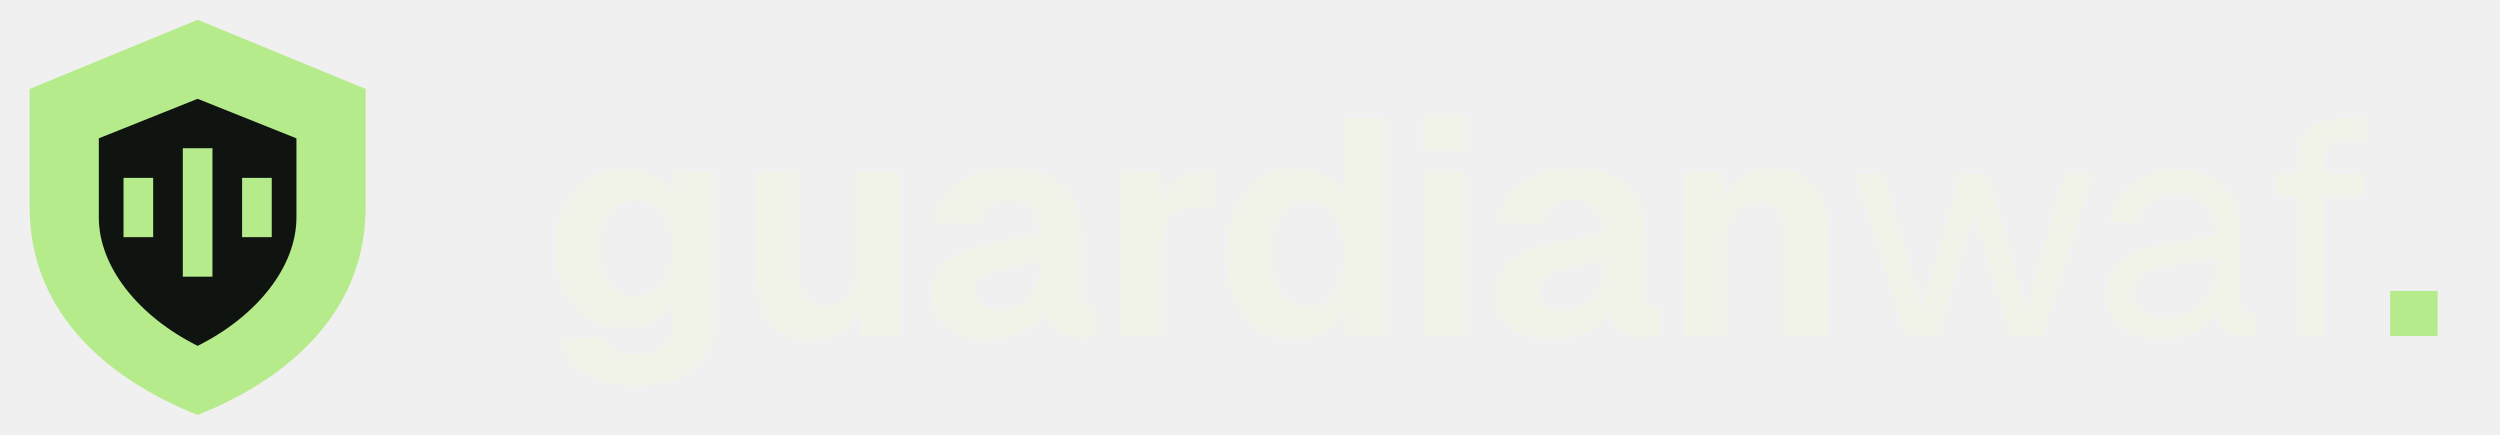
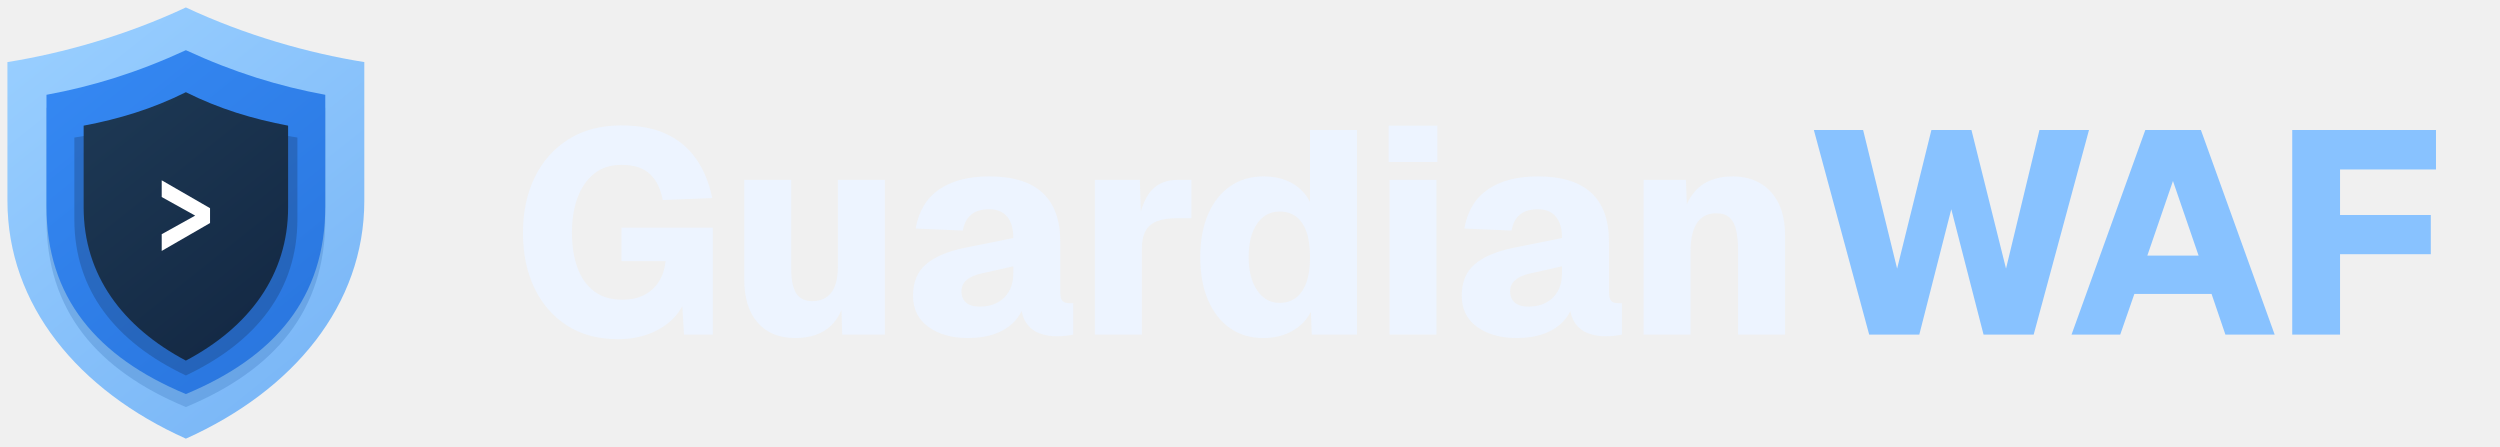
- <svg xmlns="http://www.w3.org/2000/svg" viewBox="0 0 253 44" role="img" aria-label="GuardianWAF">
-   <g>
-     <path d="M20 2 37 9v12c0 10-7 17-17 21C10 38 3 31 3 21V9L20 2Z" fill="#b6eb8b" />
-     <path d="m20 10 10 4v8c0 5-4 10-10 13-6-3-10-8-10-13v-8l10-4Z" fill="#101411" />
-     <path d="M20 15v13m-6-10v6m12-6v6" stroke="#b6eb8b" stroke-width="3" />
+ <svg xmlns="http://www.w3.org/2000/svg" viewBox="0 0 269 48" role="img" aria-label="GuardianWAF">
+   <g transform="scale(.4)">
+     <defs>
+       <linearGradient id="guardian-outer" x1="10" y1="10" x2="90" y2="110" gradientUnits="userSpaceOnUse">
+         <stop stop-color="#98CEFF" />
+         <stop offset="1" stop-color="#78B5F6" />
+       </linearGradient>
+       <linearGradient id="guardian-blue" x1="10" y1="10" x2="90" y2="110" gradientUnits="userSpaceOnUse">
+         <stop stop-color="#368AF5" />
+         <stop offset="1" stop-color="#2873DB" />
+       </linearGradient>
+       <linearGradient id="guardian-navy" x1="10" y1="10" x2="90" y2="110" gradientUnits="userSpaceOnUse">
+         <stop stop-color="#203D59" />
+         <stop offset="1" stop-color="#10233E" />
+       </linearGradient>
+     </defs>
+     <path d="M50 2C66 9.5 83 14.3 98 16.7V54C98 82 79 105 50 118C21 105 2 82 2 54V16.7C17 14.3 34 9.5 50 2Z" fill="url(#guardian-outer)" />
+     <path d="M50 17C63 23 75 26.7 87.5 29V59C87.5 83.5 74 99.5 50 109.5C26 99.5 12.5 83.5 12.5 59V29C25 26.7 37 23 50 17Z" fill="#1E5CA6" opacity="0.22" />
+     <path d="M50 13.5C63 19.5 75 23.2 87.5 25.5V55.5C87.5 80 74 96 50 106C26 96 12.5 80 12.5 55.5V25.5C25 23.2 37 19.5 50 13.5Z" fill="url(#guardian-blue)" />
+     <path d="M50 28C59 32.5 68 35.2 80 37V59C80 78 69 92 50 101C31 92 20 78 20 59V37C32 35.2 41 32.5 50 28Z" fill="#10233E" opacity="0.24" />
+     <path d="M50 24.8C59 29.3 68 32 77.5 33.8V55.8C77.5 74 67 88 50 97C33 88 22.5 74 22.5 55.8V33.8C32 32 41 29.3 50 24.8Z" fill="url(#guardian-navy)" />
+     <path d="M43.5 48.5L56.5 56V60L43.5 67.5V63L52.5 58L43.5 53Z" fill="#FFFFFF" />
  </g>
-   <path d="M302 -162Q229 -162 178 -143Q127 -124 96.5 -90Q66 -56 54 -11L197 -1Q206 -29 229.5 -45Q253 -61 302 -61Q359 -61 389 -35Q419 -9 419 47L419 109Q400 71 358 48Q316 25 264 25Q198 25 146.5 57.5Q95 90 66.5 148.5Q38 207 38 286Q38 363 66.5 421.5Q95 480 145.5 513.5Q196 547 262 547Q320 547 361.5 521Q403 495 423 452L423 535L559 535L559 50Q559 -20 527 -67Q495 -114 437 -138Q379 -162 302 -162ZM301 131Q355 131 387 172.5Q419 214 420 287Q420 335 405.5 369.5Q391 404 364.5 423Q338 442 301 442Q244 442 213 399.5Q182 357 182 287Q182 215 214 173Q246 131 301 131Z" transform="translate(55 34) scale(0.031 -0.031)" fill="#f1f3e9" />
-   <path d="M244 -12Q162 -12 115 41.5Q68 95 68 191L68 535L207 535L207 224Q207 160 228 130Q249 100 292 100Q341 100 368 133Q395 166 395 230L395 535L534 535L534 0L407 0L403 151L421 146Q409 68 364 28Q319 -12 244 -12Z" transform="translate(74.437 34) scale(0.031 -0.031)" fill="#f1f3e9" />
-   <path d="M225 -12Q142 -12 90 26.5Q38 65 38 134Q38 204 82 243Q126 282 213 299L388 334Q388 388 363.5 415.5Q339 443 291 443Q247 443 221.5 422.5Q196 402 188 363L47 369Q62 456 125.5 501.5Q189 547 291 547Q408 547 467.5 490Q527 433 527 324L527 136Q527 114 534.5 106Q542 98 557 98L573 98L573 0Q567 -2 552.5 -3.5Q538 -5 523 -5Q491 -5 464 5.5Q437 16 421.5 42.5Q406 69 406 117L418 108Q409 72 383 45Q357 18 317 3Q277 -12 225 -12ZM256 86Q296 86 325.5 102Q355 118 371.5 147Q388 176 388 215L388 243L258 216Q219 208 200.5 191Q182 174 182 147Q182 118 201 102Q220 86 256 86Z" transform="translate(93.099 34) scale(0.031 -0.031)" fill="#f1f3e9" />
-   <path d="M68 0L68 535L199 535L204 383L193 385Q206 464 239 499.5Q272 535 330 535L379 535L379 418L330 418Q288 418 261 406.5Q234 395 220.5 370Q207 345 207 304L207 0Z" transform="translate(111.265 34) scale(0.031 -0.031)" fill="#f1f3e9" />
-   <path d="M258 -12Q190 -12 140.5 22.5Q91 57 64.5 119.5Q38 182 38 268Q38 353 65 416Q92 479 141.5 513Q191 547 258 547Q315 547 357 524Q399 501 420 459L420 710L560 710L560 0L427 0L424 79Q402 36 358 12Q314 -12 258 -12ZM303 98Q341 98 367 117.5Q393 137 406.5 175Q420 213 420 268Q420 323 406.5 361Q393 399 367 418Q341 437 303 437Q247 437 214.5 391.5Q182 346 182 268Q182 190 215 144Q248 98 303 98Z" transform="translate(122.952 34) scale(0.031 -0.031)" fill="#f1f3e9" />
-   <path d="M68 0L68 535L207 535L207 0ZM65 604L65 721L209 721L209 604Z" transform="translate(141.9395 34) scale(0.031 -0.031)" fill="#f1f3e9" />
-   <path d="M225 -12Q142 -12 90 26.5Q38 65 38 134Q38 204 82 243Q126 282 213 299L388 334Q388 388 363.5 415.5Q339 443 291 443Q247 443 221.5 422.5Q196 402 188 363L47 369Q62 456 125.5 501.5Q189 547 291 547Q408 547 467.5 490Q527 433 527 324L527 136Q527 114 534.5 106Q542 98 557 98L573 98L573 0Q567 -2 552.5 -3.5Q538 -5 523 -5Q491 -5 464 5.5Q437 16 421.5 42.5Q406 69 406 117L418 108Q409 72 383 45Q357 18 317 3Q277 -12 225 -12ZM256 86Q296 86 325.5 102Q355 118 371.5 147Q388 176 388 215L388 243L258 216Q219 208 200.5 191Q182 174 182 147Q182 118 201 102Q220 86 256 86Z" transform="translate(150.1545 34) scale(0.031 -0.031)" fill="#f1f3e9" />
-   <path d="M68 0L68 535L194 535L199 381L182 387Q190 445 215 480Q240 515 276.5 531Q313 547 356 547Q415 547 455.5 521.5Q496 496 517 450.5Q538 405 538 344L538 0L399 0L399 298Q399 342 391 372.5Q383 403 364 419Q345 435 312 435Q263 435 235 400Q207 365 207 298L207 0Z" transform="translate(168.3205 34) scale(0.031 -0.031)" fill="#f1f3e9" />
-   <path d="M186 0L22 530L114 530L238 88L364 530L454 530L580 88L705 530L797 530L633 0L527 0L409 403L291 0Z" transform="translate(187.1065 34) scale(0.031 -0.031)" fill="#f1f3e9" />
-   <path d="M223 -12Q141 -12 92.5 26Q44 64 44 132Q44 200 84 239Q124 278 211 294L399 329Q399 396 367.5 429Q336 462 273 462Q218 462 186 437.5Q154 413 142 367L53 374Q68 449 125.5 495.5Q183 542 273 542Q375 542 429 484.5Q483 427 483 326L483 107Q483 89 489.5 81.5Q496 74 511 74L532 74L532 0Q528 -1 519 -1.5Q510 -2 500 -2Q464 -2 441.5 9.5Q419 21 409 45.5Q399 70 399 110L409 108Q402 74 375 46.5Q348 19 308 3.5Q268 -12 223 -12ZM231 62Q284 62 321.5 82.5Q359 103 379 138.5Q399 174 399 218L399 256L227 224Q173 214 152.5 193.5Q132 173 132 140Q132 103 158.5 82.5Q185 62 231 62Z" transform="translate(211.8135 34) scale(0.031 -0.031)" fill="#f1f3e9" />
-   <path d="M132 0L132 578Q132 637 166 673.5Q200 710 272 710L356 710L356 636L278 636Q247 636 231.5 619Q216 602 216 572L216 0ZM60 456L60 530L349 530L349 456Z" transform="translate(228.4605 34) scale(0.031 -0.031)" fill="#f1f3e9" />
-   <path d="M38 0L38 147L193 147L193 0Z" transform="translate(240.7055 34) scale(0.031 -0.031)" fill="#b6eb8b" />
+   <path d="M371 -16Q268 -16 194.5 31Q121 78 81 161Q41 244 41 354Q41 461 81.5 545Q122 629 198.5 677.5Q275 726 382 726Q476 726 540 695.5Q604 665 643 608.5Q682 552 698 474L526 467Q516 524 482.5 556.5Q449 589 383 589Q326 589 288 558.5Q250 528 230.5 475Q211 422 211 354Q211 285 230 232.5Q249 180 287.5 150.5Q326 121 386 121Q431 121 463 138Q495 155 513.5 185Q532 215 536 255L383 255L383 371L700 371L700 0L600 0L591 150L610 143Q600 96 566.5 60Q533 24 482.5 4Q432 -16 371 -16Z" transform="translate(55 36) scale(0.031 -0.031)" fill="#EDF4FF" />
+   <path d="M240 -12Q156 -12 109.5 41.5Q63 95 63 191L63 537L226 537L226 229Q226 170 243.5 143Q261 116 299 116Q342 116 365 145.5Q388 175 388 237L388 537L551 537L551 0L403 0L398 159L418 156Q408 72 363 30Q318 -12 240 -12Z" transform="translate(78.12848 36) scale(0.031 -0.031)" fill="#EDF4FF" />
+   <path d="M226 -12Q142 -12 88.5 26.5Q35 65 35 135Q35 206 80.5 244.5Q126 283 214 301L383 335Q383 384 361.5 409.5Q340 435 299 435Q259 435 236.5 416Q214 397 208 361L44 368Q60 459 126 504Q192 549 299 549Q423 549 484.5 492Q546 435 546 323L546 148Q546 124 554 116.5Q562 109 577 109L591 109L591 0Q583 -2 566.5 -4Q550 -6 533 -6Q502 -6 473.5 4.5Q445 15 427 42Q409 69 409 120L422 108Q412 72 386.5 45Q361 18 320.5 3Q280 -12 226 -12ZM267 97Q301 97 327 110.5Q353 124 368 150Q383 176 383 214L383 237L272 212Q239 205 221 189.5Q203 174 203 150Q203 125 219 111Q235 97 267 97Z" transform="translate(97.15876 36) scale(0.031 -0.031)" fill="#EDF4FF" />
+   <path d="M63 0L63 537L219 537L224 377L212 380Q226 463 259 500Q292 537 351 537L398 537L398 404L350 404Q307 404 280 394Q253 384 239.5 360.5Q226 337 226 298L226 0Z" transform="translate(115.8567 36) scale(0.031 -0.031)" fill="#EDF4FF" />
+   <path d="M254 -12Q187 -12 138 22.5Q89 57 62 120Q35 183 35 269Q35 354 62 417Q89 480 138.5 514.5Q188 549 254 549Q312 549 353.5 525.5Q395 502 416 460L416 710L579 710L579 0L422 0L419 79Q397 36 353.5 12Q310 -12 254 -12ZM310 110Q344 110 367.5 128Q391 146 403.5 181Q416 216 416 269Q416 322 403.5 357Q391 392 367.5 409.5Q344 427 310 427Q261 427 232 384.5Q203 342 203 269Q203 197 232.5 153.5Q262 110 310 110Z" transform="translate(128.062 36) scale(0.031 -0.031)" fill="#EDF4FF" />
+   <path d="M63 0L63 537L226 537L226 0ZM60 599L60 725L229 725L229 599Z" transform="translate(147.561 36) scale(0.031 -0.031)" fill="#EDF4FF" />
+   <path d="M226 -12Q142 -12 88.5 26.5Q35 65 35 135Q35 206 80.5 244.5Q126 283 214 301L383 335Q383 384 361.5 409.5Q340 435 299 435Q259 435 236.5 416Q214 397 208 361L44 368Q60 459 126 504Q192 549 299 549Q423 549 484.5 492Q546 435 546 323L546 148Q546 124 554 116.5Q562 109 577 109L591 109L591 0Q583 -2 566.5 -4Q550 -6 533 -6Q502 -6 473.5 4.5Q445 15 427 42Q409 69 409 120L422 108Q412 72 386.5 45Q361 18 320.5 3Q280 -12 226 -12ZM267 97Q301 97 327 110.5Q353 124 368 150Q383 176 383 214L383 237L272 212Q239 205 221 189.5Q203 174 203 150Q203 125 219 111Q235 97 267 97Z" transform="translate(156.1989 36) scale(0.031 -0.031)" fill="#EDF4FF" />
+   <path d="M63 0L63 537L210 537L216 376L196 380Q203 442 227.5 479Q252 516 289 532.5Q326 549 371 549Q428 549 469 524.5Q510 500 532 454.5Q554 409 554 345L554 0L391 0L391 290Q391 332 384.5 361.5Q378 391 361.5 406Q345 421 315 421Q271 421 248.5 387.5Q226 354 226 290L226 0Z" transform="translate(174.8968 36) scale(0.031 -0.031)" fill="#EDF4FF" />
+   <path d="M229 0L37 710L208 710L326 229L445 710L584 710L704 229L820 710L992 710L800 0L626 0L514 435L403 0Z" transform="translate(194.0238 36) scale(0.031 -0.031)" fill="#88C2FF" />
+   <path d="M19 0L275 710L468 710L724 0L553 0L505 141L237 141L188 0ZM282 274L460 274L371 533Z" transform="translate(222.3095 36) scale(0.031 -0.031)" fill="#88C2FF" />
+   <path d="M70 0L70 710L569 710L569 573L143 573L236 669L236 344L143 415L551 415L551 279L143 279L236 350L236 0Z" transform="translate(244.4732 36) scale(0.031 -0.031)" fill="#88C2FF" />
</svg>
